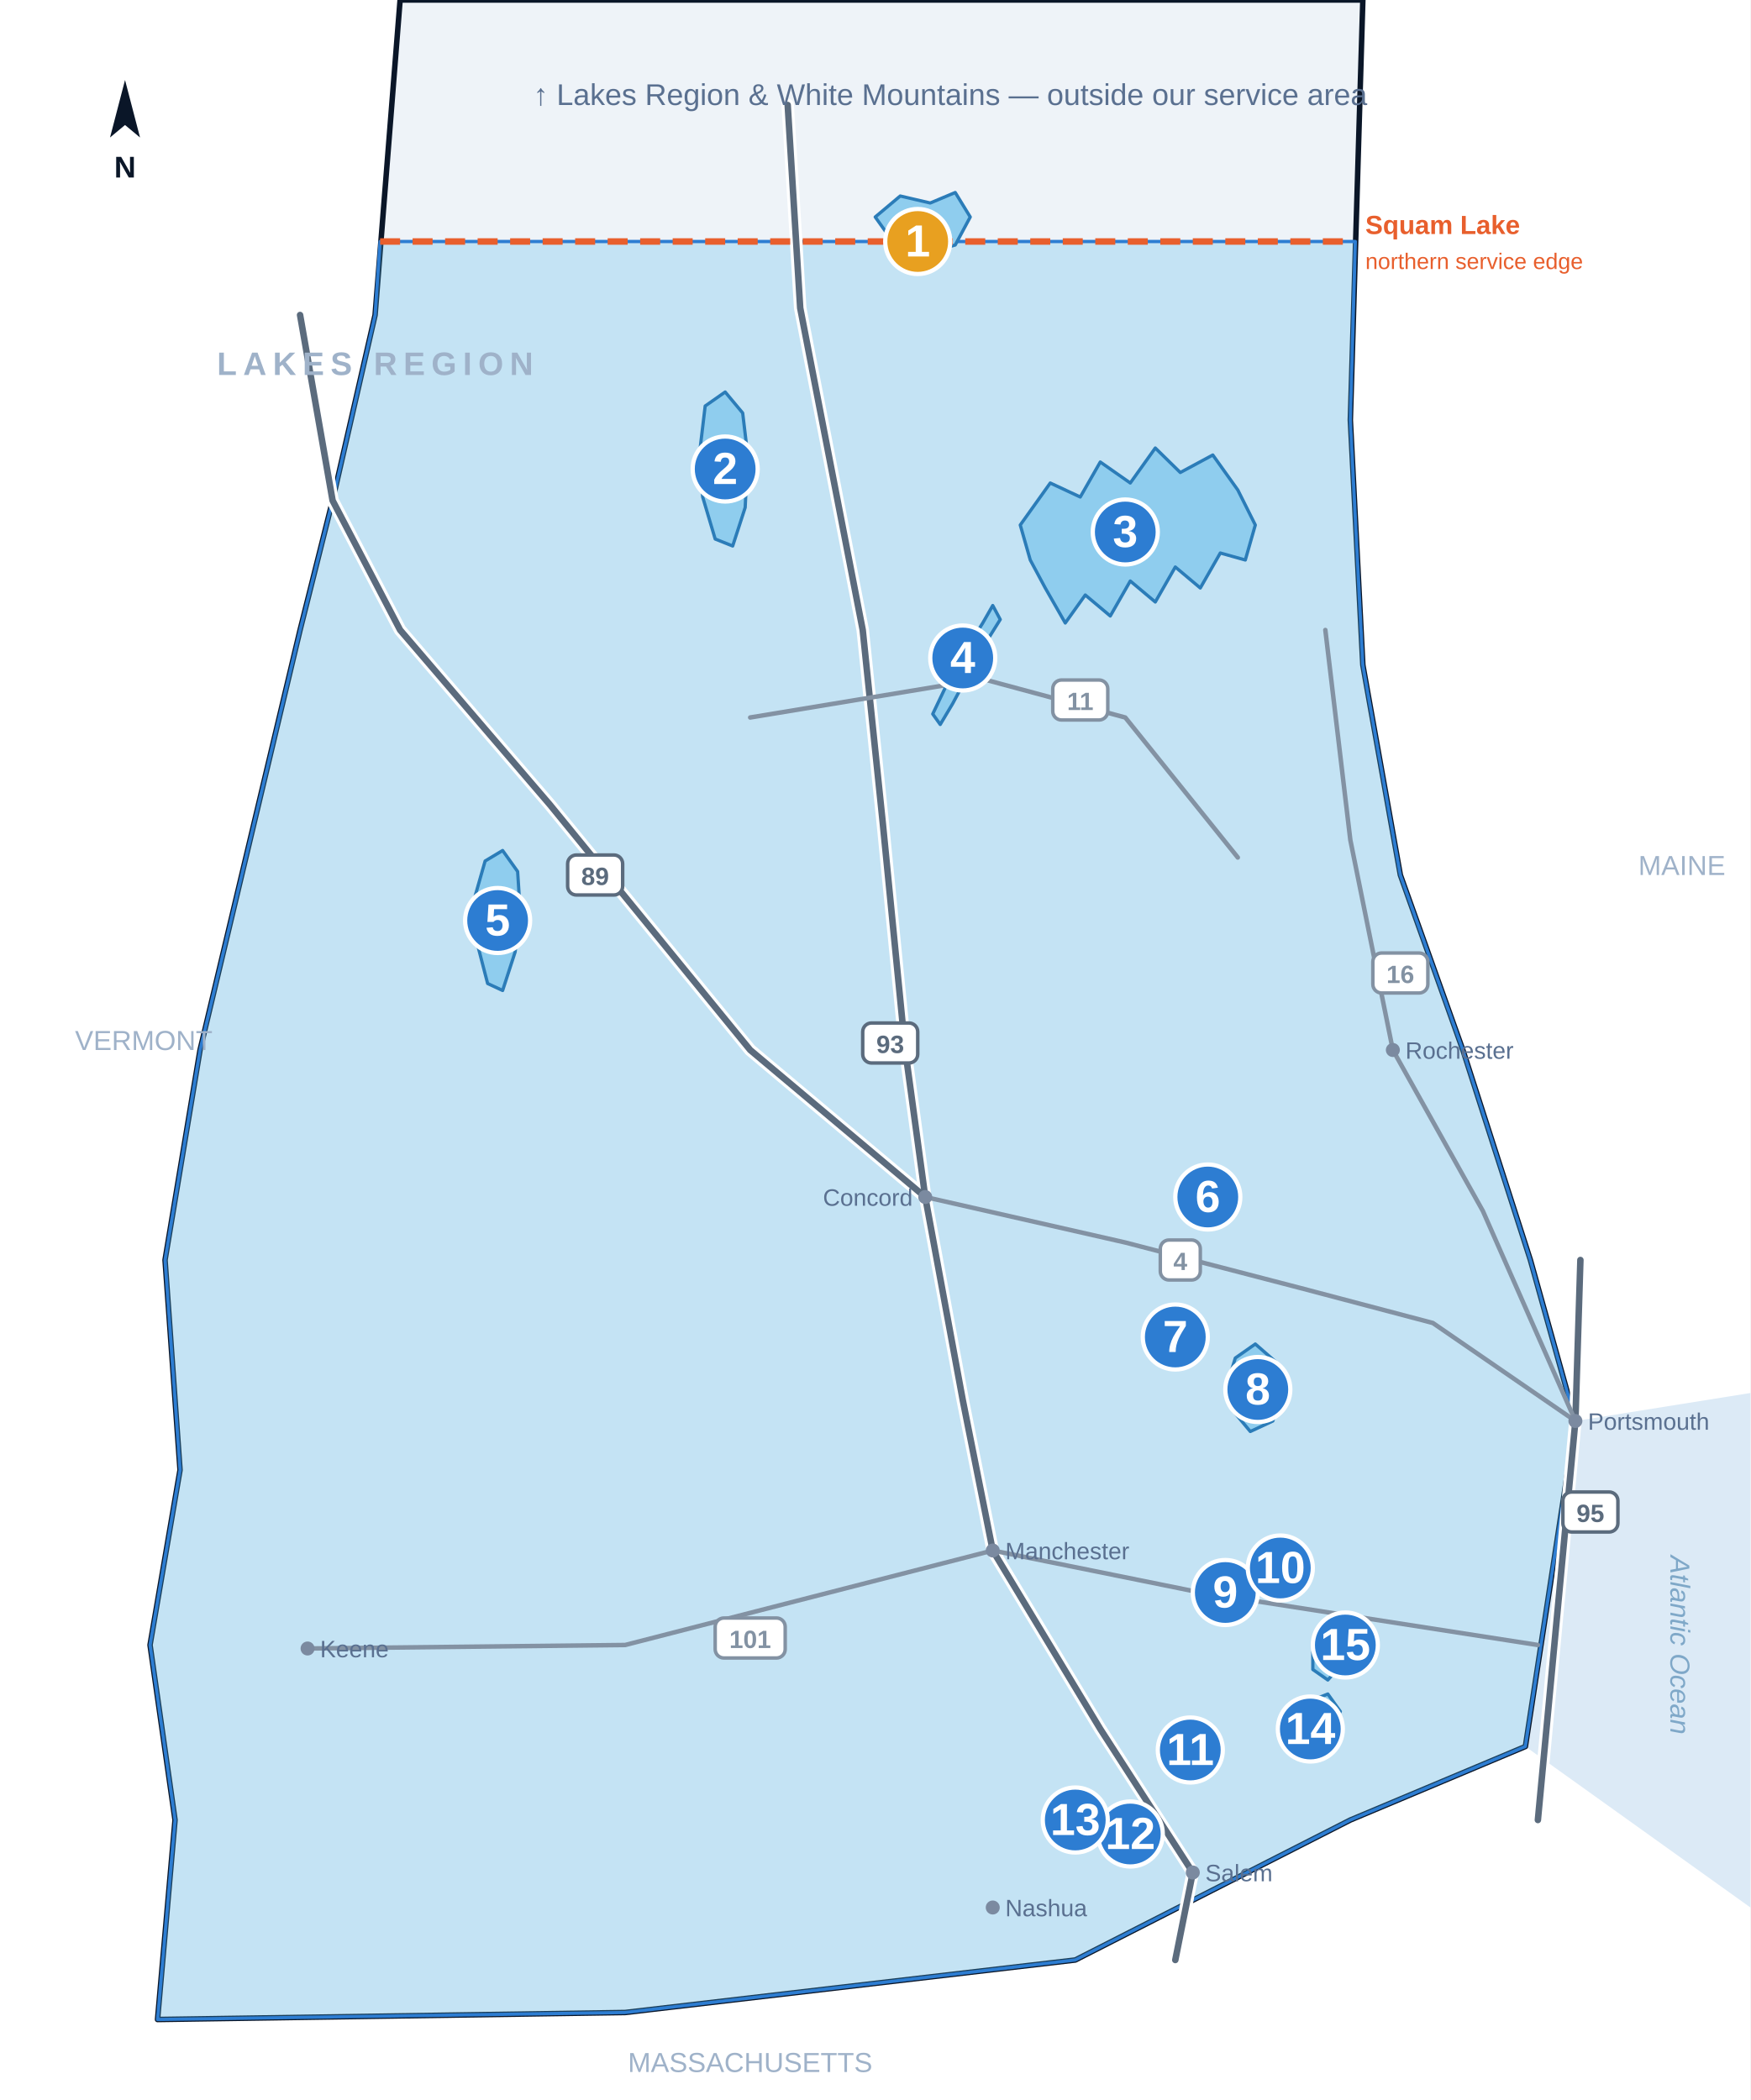
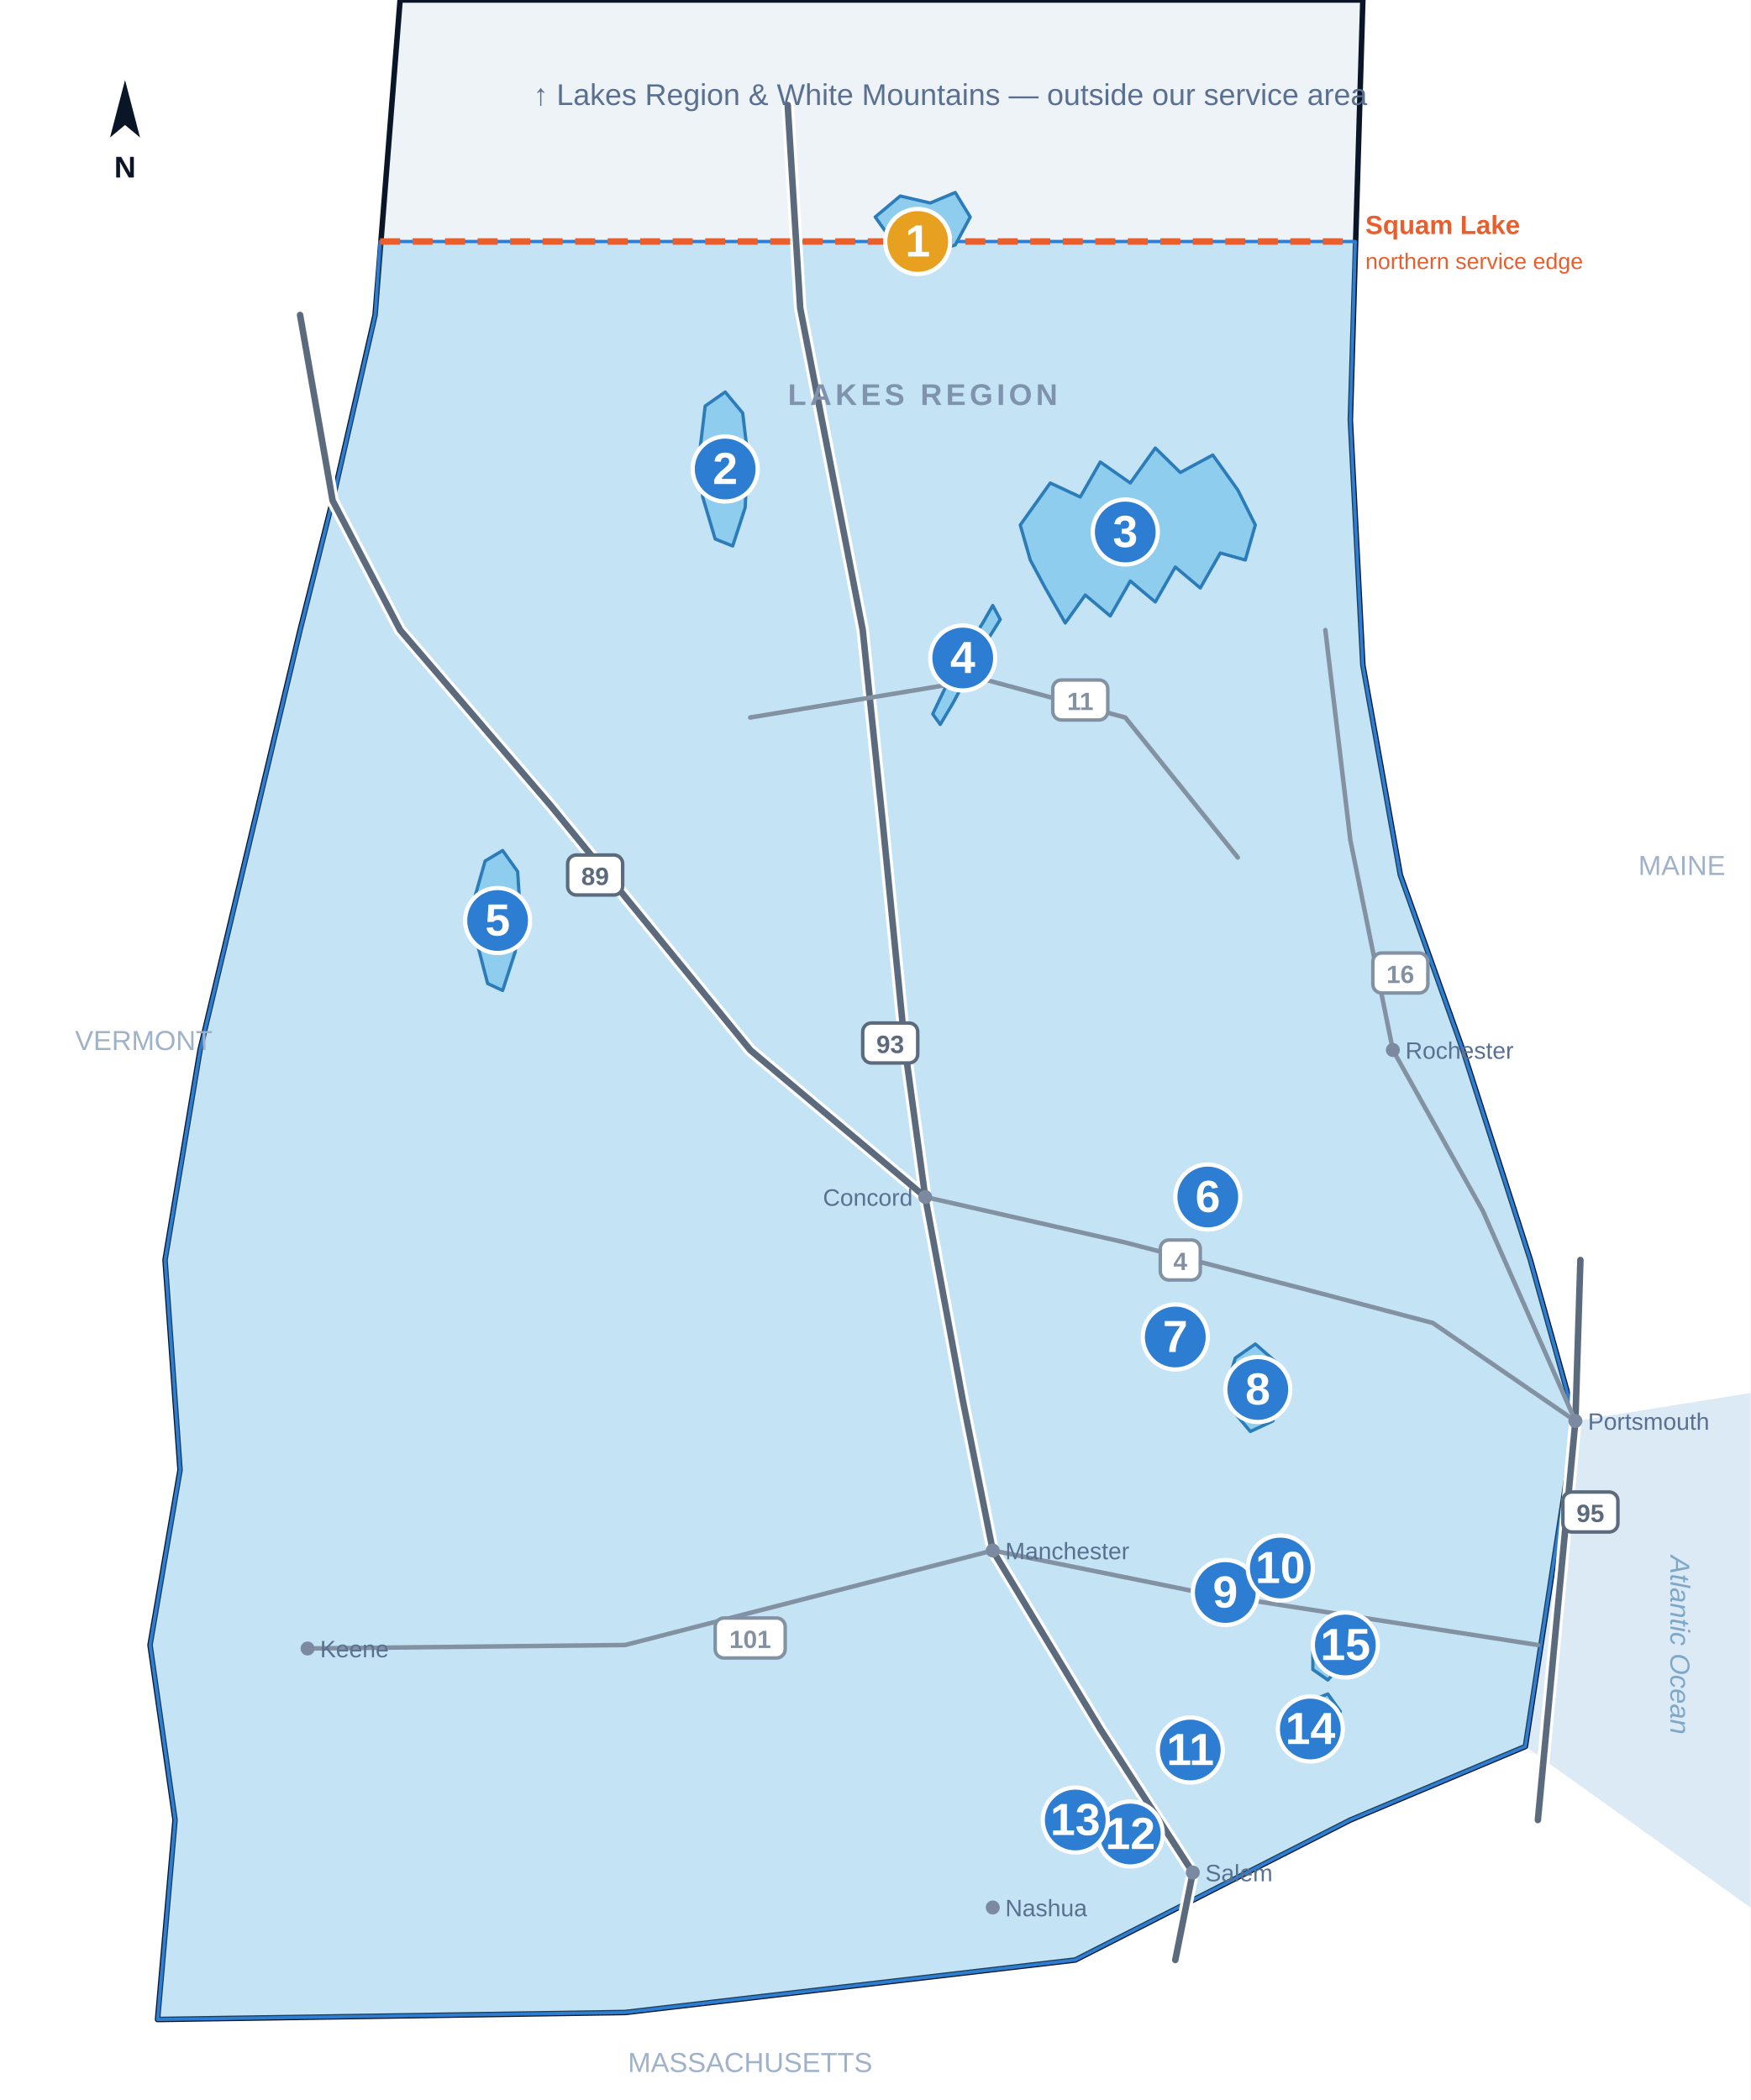
<svg xmlns="http://www.w3.org/2000/svg" viewBox="0 0 700 840" role="img" aria-label="Detailed map of southern and central New Hampshire showing NH Jet Fun delivery area (south of Squam Lake), major highways, cities, and the 15 lakes served.">
  <rect x="0" y="0" width="700" height="840" fill="#ffffff" />
  <polygon points="630,568.4 700,557.2 700,763.0 610,698.6" fill="#dCEAF6" />
  <text x="668" y="658.0" text-anchor="middle" transform="rotate(90 668 658.0)" font-family="'Segoe UI',Arial,Helvetica,sans-serif" font-size="11" font-style="italic" fill="#7fa8c8">Atlantic Ocean</text>
  <polygon points="160,0.0 545,0.0 540,168.0 545,266.0 560,350.0 585,420.0 612,504.0 630,568.4 610,698.6 540,728.0 430,784.0 250,805.0 63,807.8 70,728.0 60,658.0 72,588.0 66,504.0 80,420.0 100,336.0 120,252.0 133,200.2 150,126.0" fill="#eef3f8" stroke="#0a1628" stroke-width="2.2" stroke-linejoin="round" />
  <polygon points="542,96.6 540,168.0 545,266.0 560,350.0 585,420.0 612,504.0 630,568.4 610,698.6 540,728.0 430,784.0 250,805.0 63,807.8 70,728.0 60,658.0 72,588.0 66,504.0 80,420.0 100,336.0 120,252.0 133,200.2 150,126.0 152,96.6" fill="#4db6e8" fill-opacity="0.26" stroke="#2d7dd2" stroke-width="1.3" stroke-linejoin="round" />
  <polyline points="470,784.0 477,749.0 440,691.6 397,620.2 385,560.0 370,478.8 362,420.0 353,329.0 345,252.0 320,123.2 315,42.0" fill="none" stroke="#fff" stroke-width="5" stroke-linejoin="round" stroke-linecap="round" />
  <polyline points="370,478.8 300,420.0 220,322.0 160,252.0 133,200.2 120,126.0" fill="none" stroke="#fff" stroke-width="5" stroke-linejoin="round" stroke-linecap="round" />
  <polyline points="615,728.0 630,568.4 632,504.0" fill="none" stroke="#fff" stroke-width="5" stroke-linejoin="round" stroke-linecap="round" />
  <polyline points="470,784.0 477,749.0 440,691.6 397,620.2 385,560.0 370,478.8 362,420.0 353,329.0 345,252.0 320,123.2 315,42.0" fill="none" stroke="#5b6b7d" stroke-width="2.6" stroke-linejoin="round" stroke-linecap="round" />
  <polyline points="370,478.8 300,420.0 220,322.0 160,252.0 133,200.2 120,126.0" fill="none" stroke="#5b6b7d" stroke-width="2.6" stroke-linejoin="round" stroke-linecap="round" />
  <polyline points="615,728.0 630,568.4 632,504.0" fill="none" stroke="#5b6b7d" stroke-width="2.6" stroke-linejoin="round" stroke-linecap="round" />
  <polyline points="370,478.8 450,497.0 520,515.2 573,529.2 630,568.4" fill="none" stroke="#8392a3" stroke-width="1.8" stroke-linejoin="round" stroke-linecap="round" />
  <polyline points="123,659.4 250,658.0 397,620.2 480,637.0 615,658.0" fill="none" stroke="#8392a3" stroke-width="1.8" stroke-linejoin="round" stroke-linecap="round" />
  <polyline points="630,568.4 593,484.4 557,420.0 540,336.0 530,252.0" fill="none" stroke="#8392a3" stroke-width="1.8" stroke-linejoin="round" stroke-linecap="round" />
  <polyline points="300,287.0 393,271.6 450,287.0 495,343.0" fill="none" stroke="#8392a3" stroke-width="1.8" stroke-linejoin="round" stroke-linecap="round" />
  <polygon points="408,210.0 420,193.2 432,198.8 440,184.8 452,193.2 462,179.2 472,189.0 485,182.0 495,196.0 502,210.0 498,224.0 488,221.2 480,235.2 470,226.8 462,240.8 452,232.4 444,246.4 434,238.0 426,249.2 418,235.2 412,224.0" fill="#8fcdee" stroke="#2b7cb8" stroke-width="1.3" stroke-linejoin="round" />
  <polygon points="350,86.8 360,78.4 372,81.2 382,77.0 388,86.8 382,98.0 372,100.8 362,98.0 354,92.4" fill="#8fcdee" stroke="#2b7cb8" stroke-width="1.3" stroke-linejoin="round" />
  <polygon points="373,285.6 379,273.0 386,260.4 393,249.2 397,242.2 400,247.8 393,259.0 387,270.2 381,281.4 376,289.8" fill="#8fcdee" stroke="#2b7cb8" stroke-width="1.3" stroke-linejoin="round" />
  <polygon points="282,162.4 290,156.8 297,165.2 299,182.0 298,203.0 293,218.4 286,215.6 281,198.8 280,179.2" fill="#8fcdee" stroke="#2b7cb8" stroke-width="1.3" stroke-linejoin="round" />
  <polygon points="194,344.4 201,340.2 207,348.6 208,364.0 206,380.8 201,396.2 195,393.4 191,378.0 190,358.4" fill="#8fcdee" stroke="#2b7cb8" stroke-width="1.3" stroke-linejoin="round" />
  <polygon points="494,543.2 502,537.6 510,544.6 513,555.8 509,568.4 500,572.6 493,564.2 491,553.0" fill="#8fcdee" stroke="#2b7cb8" stroke-width="1.3" stroke-linejoin="round" />
  <polygon points="476,471.8 483,467.6 489,473.2 488,484.4 481,487.2 476,480.2" fill="#8fcdee" stroke="#2b7cb8" stroke-width="1.3" stroke-linejoin="round" />
  <polygon points="524,680.4 531,677.6 536,684.6 532,691.6 526,688.8" fill="#8fcdee" stroke="#2b7cb8" stroke-width="1.3" stroke-linejoin="round" />
  <polygon points="525,660.8 532,659.4 536,666.4 531,672.0 525,667.8" fill="#8fcdee" stroke="#2b7cb8" stroke-width="1.3" stroke-linejoin="round" />
  <circle cx="397" cy="620.2" r="2.8" fill="#7b8aa0" />
  <text x="402" y="623.7" text-anchor="start" font-family="'Segoe UI',Arial,Helvetica,sans-serif" font-size="9.5" fill="#5a7090">Manchester</text>
  <circle cx="370" cy="478.8" r="2.8" fill="#7b8aa0" />
  <text x="365" y="482.3" text-anchor="end" font-family="'Segoe UI',Arial,Helvetica,sans-serif" font-size="9.5" fill="#5a7090">Concord</text>
  <circle cx="397" cy="763.0" r="2.8" fill="#7b8aa0" />
  <text x="402" y="766.5" text-anchor="start" font-family="'Segoe UI',Arial,Helvetica,sans-serif" font-size="9.5" fill="#5a7090">Nashua</text>
  <circle cx="630" cy="568.4" r="2.8" fill="#7b8aa0" />
  <text x="635" y="571.9" text-anchor="start" font-family="'Segoe UI',Arial,Helvetica,sans-serif" font-size="9.5" fill="#5a7090">Portsmouth</text>
  <circle cx="123" cy="659.4" r="2.8" fill="#7b8aa0" />
  <text x="128" y="662.9" text-anchor="start" font-family="'Segoe UI',Arial,Helvetica,sans-serif" font-size="9.5" fill="#5a7090">Keene</text>
  <circle cx="557" cy="420.0" r="2.8" fill="#7b8aa0" />
  <text x="562" y="423.5" text-anchor="start" font-family="'Segoe UI',Arial,Helvetica,sans-serif" font-size="9.5" fill="#5a7090">Rochester</text>
  <circle cx="477" cy="749.0" r="2.8" fill="#7b8aa0" />
  <text x="482" y="752.5" text-anchor="start" font-family="'Segoe UI',Arial,Helvetica,sans-serif" font-size="9.5" fill="#5a7090">Salem</text>
  <line x1="152" y1="96.6" x2="542" y2="96.6" stroke="#e85f2d" stroke-width="2.6" stroke-dasharray="8 5" />
  <text x="380" y="42.0" text-anchor="middle" font-family="'Segoe UI',Arial,Helvetica,sans-serif" font-size="12" fill="#5a7090">↑ Lakes Region &amp; White Mountains — outside our service area</text>
  <text x="546" y="93.6" font-family="'Segoe UI',Arial,Helvetica,sans-serif" font-size="10.5" font-weight="700" fill="#e85f2d">Squam Lake</text>
  <text x="546" y="107.6" font-family="'Segoe UI',Arial,Helvetica,sans-serif" font-size="9" fill="#e85f2d">northern service edge</text>
-   <text x="150" y="150.0" text-anchor="middle" font-family="'Segoe UI',Arial,Helvetica,sans-serif" font-size="13" letter-spacing="2.5" font-weight="700" fill="#9fb2c9">LAKES REGION</text>
+   <text x="369" y="162.0" text-anchor="middle" font-family="'Segoe UI',Arial,Helvetica,sans-serif" font-size="12" letter-spacing="1.5" font-weight="700" fill="#7f93ad">LAKES REGION</text>
  <text x="30" y="420.0" font-family="'Segoe UI',Arial,Helvetica,sans-serif" font-size="11" fill="#9fb2c9">VERMONT</text>
  <text x="690" y="350.0" text-anchor="end" font-family="'Segoe UI',Arial,Helvetica,sans-serif" font-size="11" fill="#9fb2c9">MAINE</text>
  <text x="300" y="828.8" text-anchor="middle" font-family="'Segoe UI',Arial,Helvetica,sans-serif" font-size="11" fill="#9fb2c9">MASSACHUSETTS</text>
  <g transform="translate(50,48)">
    <path d="M0,-16 L6,7 L0,2 L-6,7 Z" fill="#0a1628" />
    <text x="0" y="23" text-anchor="middle" font-family="'Segoe UI',Arial,Helvetica,sans-serif" font-size="12" font-weight="700" fill="#0a1628">N</text>
  </g>
  <g>
    <rect x="345.0" y="409.2" width="22" height="16" rx="3.5" fill="#fff" stroke="#5b6b7d" stroke-width="1.4" />
    <text x="356" y="421.2" text-anchor="middle" font-family="'Segoe UI',Arial,Helvetica,sans-serif" font-size="10" font-weight="700" fill="#5b6b7d">93</text>
  </g>
  <g>
    <rect x="227.0" y="342.0" width="22" height="16" rx="3.5" fill="#fff" stroke="#5b6b7d" stroke-width="1.4" />
    <text x="238" y="354.0" text-anchor="middle" font-family="'Segoe UI',Arial,Helvetica,sans-serif" font-size="10" font-weight="700" fill="#5b6b7d">89</text>
  </g>
  <g>
    <rect x="625.0" y="596.8" width="22" height="16" rx="3.5" fill="#fff" stroke="#5b6b7d" stroke-width="1.4" />
    <text x="636" y="608.8" text-anchor="middle" font-family="'Segoe UI',Arial,Helvetica,sans-serif" font-size="10" font-weight="700" fill="#5b6b7d">95</text>
  </g>
  <g>
    <rect x="464.0" y="496.0" width="16" height="16" rx="3.5" fill="#fff" stroke="#8392a3" stroke-width="1.4" />
    <text x="472" y="508.0" text-anchor="middle" font-family="'Segoe UI',Arial,Helvetica,sans-serif" font-size="10" font-weight="700" fill="#8392a3">4</text>
  </g>
  <g>
    <rect x="286.0" y="647.2" width="28" height="16" rx="3.5" fill="#fff" stroke="#8392a3" stroke-width="1.4" />
    <text x="300" y="659.2" text-anchor="middle" font-family="'Segoe UI',Arial,Helvetica,sans-serif" font-size="10" font-weight="700" fill="#8392a3">101</text>
  </g>
  <g>
    <rect x="549.0" y="381.2" width="22" height="16" rx="3.5" fill="#fff" stroke="#8392a3" stroke-width="1.4" />
    <text x="560" y="393.2" text-anchor="middle" font-family="'Segoe UI',Arial,Helvetica,sans-serif" font-size="10" font-weight="700" fill="#8392a3">16</text>
  </g>
  <g>
    <rect x="421.0" y="272.0" width="22" height="16" rx="3.5" fill="#fff" stroke="#8392a3" stroke-width="1.4" />
    <text x="432" y="284.0" text-anchor="middle" font-family="'Segoe UI',Arial,Helvetica,sans-serif" font-size="10" font-weight="700" fill="#8392a3">11</text>
  </g>
  <g>
    <circle cx="367" cy="96.6" r="13" fill="#e8a020" stroke="#fff" stroke-width="1.7" />
    <text x="367" y="102.6" text-anchor="middle" font-family="'Segoe UI',Arial,Helvetica,sans-serif" font-size="18" font-weight="700" fill="#fff">1</text>
  </g>
  <g>
    <circle cx="290" cy="187.6" r="13" fill="#2d7dd2" stroke="#fff" stroke-width="1.7" />
    <text x="290" y="193.6" text-anchor="middle" font-family="'Segoe UI',Arial,Helvetica,sans-serif" font-size="18" font-weight="700" fill="#fff">2</text>
  </g>
  <g>
    <circle cx="450" cy="212.8" r="13" fill="#2d7dd2" stroke="#fff" stroke-width="1.7" />
    <text x="450" y="218.8" text-anchor="middle" font-family="'Segoe UI',Arial,Helvetica,sans-serif" font-size="18" font-weight="700" fill="#fff">3</text>
  </g>
  <g>
    <circle cx="385" cy="263.2" r="13" fill="#2d7dd2" stroke="#fff" stroke-width="1.7" />
    <text x="385" y="269.2" text-anchor="middle" font-family="'Segoe UI',Arial,Helvetica,sans-serif" font-size="18" font-weight="700" fill="#fff">4</text>
  </g>
  <g>
    <circle cx="199" cy="368.2" r="13" fill="#2d7dd2" stroke="#fff" stroke-width="1.7" />
    <text x="199" y="374.2" text-anchor="middle" font-family="'Segoe UI',Arial,Helvetica,sans-serif" font-size="18" font-weight="700" fill="#fff">5</text>
  </g>
  <g>
    <circle cx="483" cy="478.8" r="13" fill="#2d7dd2" stroke="#fff" stroke-width="1.7" />
    <text x="483" y="484.8" text-anchor="middle" font-family="'Segoe UI',Arial,Helvetica,sans-serif" font-size="18" font-weight="700" fill="#fff">6</text>
  </g>
  <g>
    <circle cx="470" cy="534.8" r="13" fill="#2d7dd2" stroke="#fff" stroke-width="1.7" />
    <text x="470" y="540.8" text-anchor="middle" font-family="'Segoe UI',Arial,Helvetica,sans-serif" font-size="18" font-weight="700" fill="#fff">7</text>
  </g>
  <g>
    <circle cx="503" cy="555.8" r="13" fill="#2d7dd2" stroke="#fff" stroke-width="1.7" />
    <text x="503" y="561.8" text-anchor="middle" font-family="'Segoe UI',Arial,Helvetica,sans-serif" font-size="18" font-weight="700" fill="#fff">8</text>
  </g>
  <g>
    <circle cx="490" cy="637.0" r="13" fill="#2d7dd2" stroke="#fff" stroke-width="1.7" />
    <text x="490" y="643.0" text-anchor="middle" font-family="'Segoe UI',Arial,Helvetica,sans-serif" font-size="18" font-weight="700" fill="#fff">9</text>
  </g>
  <g>
    <circle cx="512" cy="627.2" r="13" fill="#2d7dd2" stroke="#fff" stroke-width="1.7" />
    <text x="512" y="633.2" text-anchor="middle" font-family="'Segoe UI',Arial,Helvetica,sans-serif" font-size="18" font-weight="700" fill="#fff">10</text>
  </g>
  <g>
    <circle cx="476" cy="700.0" r="13" fill="#2d7dd2" stroke="#fff" stroke-width="1.7" />
    <text x="476" y="706.0" text-anchor="middle" font-family="'Segoe UI',Arial,Helvetica,sans-serif" font-size="18" font-weight="700" fill="#fff">11</text>
  </g>
  <g>
    <circle cx="452" cy="733.6" r="13" fill="#2d7dd2" stroke="#fff" stroke-width="1.7" />
    <text x="452" y="739.6" text-anchor="middle" font-family="'Segoe UI',Arial,Helvetica,sans-serif" font-size="18" font-weight="700" fill="#fff">12</text>
  </g>
  <g>
    <circle cx="430" cy="728.0" r="13" fill="#2d7dd2" stroke="#fff" stroke-width="1.7" />
    <text x="430" y="734.0" text-anchor="middle" font-family="'Segoe UI',Arial,Helvetica,sans-serif" font-size="18" font-weight="700" fill="#fff">13</text>
  </g>
  <g>
    <circle cx="524" cy="691.6" r="13" fill="#2d7dd2" stroke="#fff" stroke-width="1.7" />
    <text x="524" y="697.6" text-anchor="middle" font-family="'Segoe UI',Arial,Helvetica,sans-serif" font-size="18" font-weight="700" fill="#fff">14</text>
  </g>
  <g>
    <circle cx="538" cy="658.0" r="13" fill="#2d7dd2" stroke="#fff" stroke-width="1.7" />
    <text x="538" y="664.0" text-anchor="middle" font-family="'Segoe UI',Arial,Helvetica,sans-serif" font-size="18" font-weight="700" fill="#fff">15</text>
  </g>
</svg>
